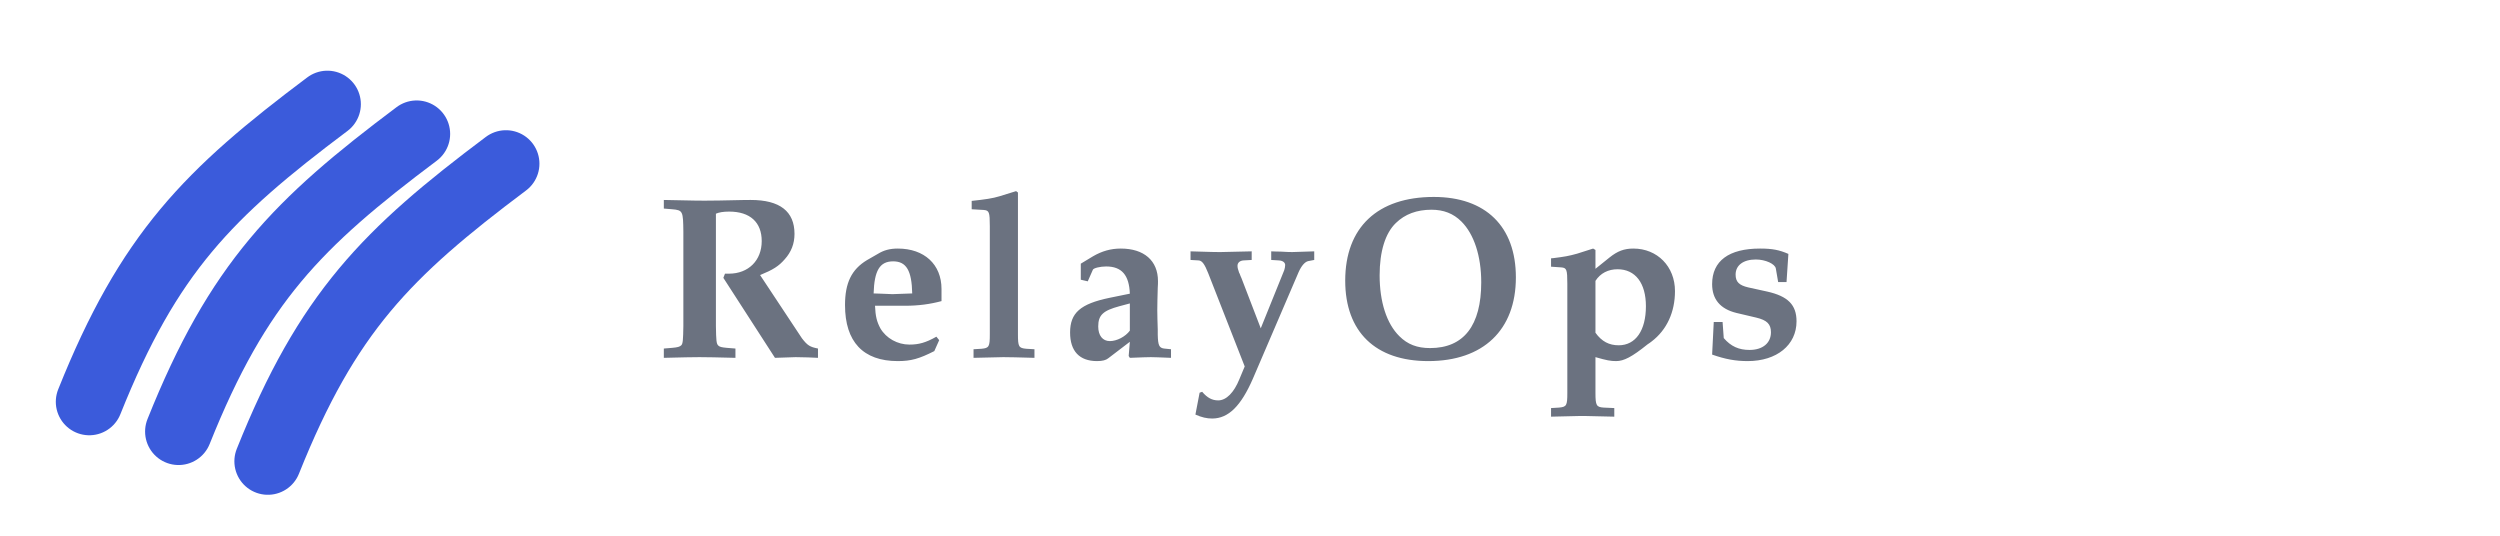
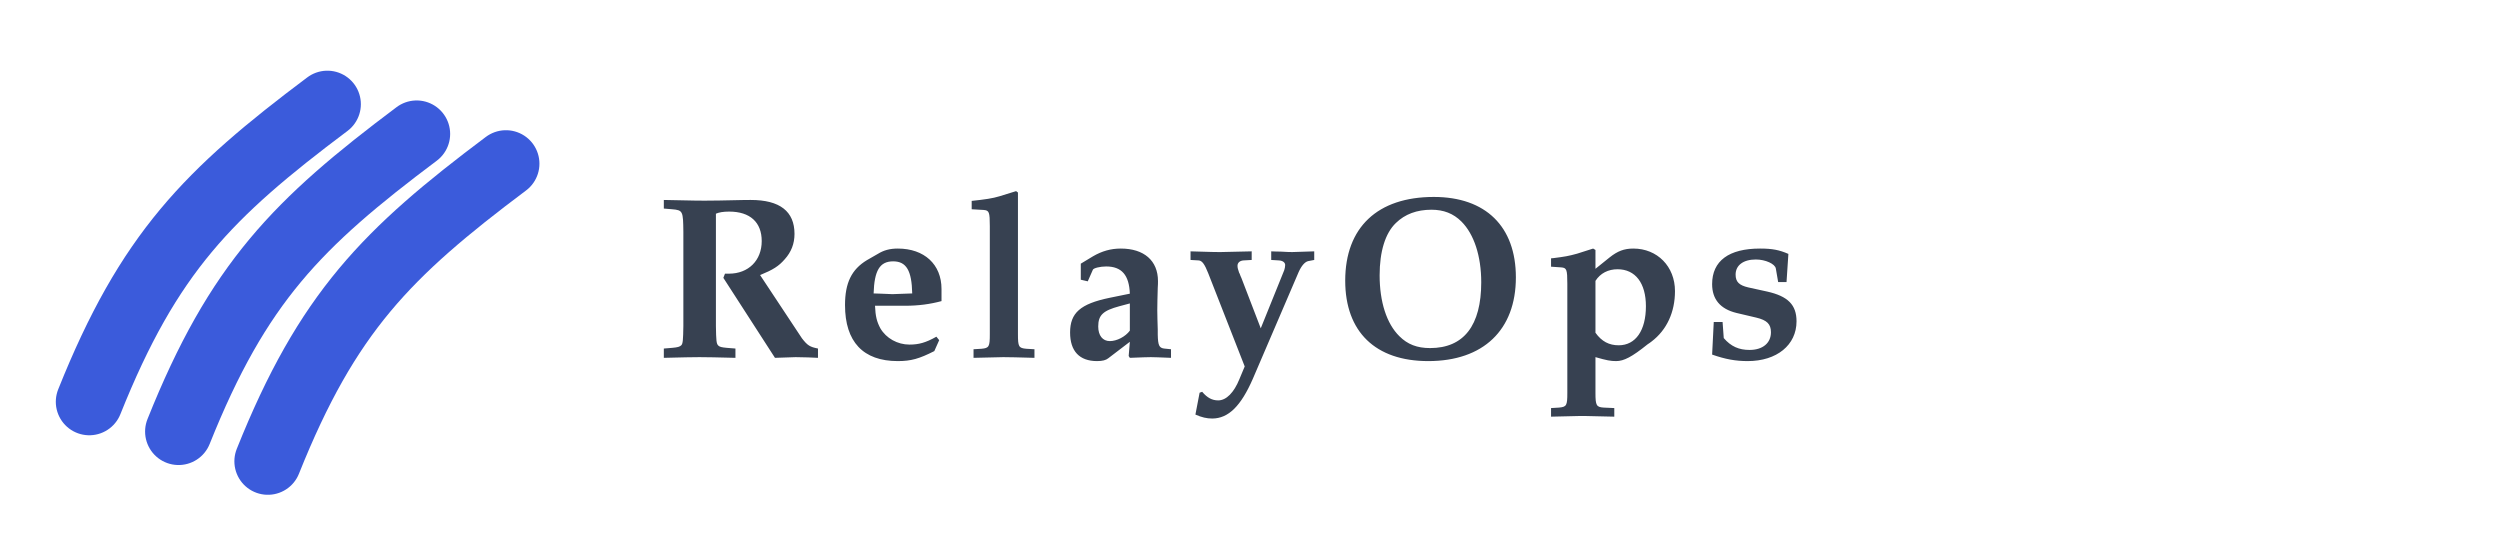
<svg xmlns="http://www.w3.org/2000/svg" width="168" height="36" viewBox="0 0 168 36" role="img" aria-label="RelayOps">
  <g transform="translate(2,3)">
    <path d="M4 24 C8 14, 12 10, 20 4" fill="none" stroke="#3B5BDB" stroke-width="4.5" stroke-linecap="round" />
    <path d="M10 26 C14 16, 18 12, 26 6" fill="none" stroke="#3B5BDB" stroke-width="4.5" stroke-linecap="round" />
    <path d="M16 28 C20 18, 24 14, 32 8" fill="none" stroke="#3B5BDB" stroke-width="4.5" stroke-linecap="round" />
  </g>
-   <text x="44" y="24" fill="#6B7280" font-family="'Palatino Linotype', Palatino, serif" font-size="15.5" font-weight="600" letter-spacing="1.2">RelayOps</text>
+   <text x="44" y="24" fill="#374151" font-family="'Palatino Linotype', Palatino, serif" font-size="15.5" font-weight="600" letter-spacing="1.2">RelayOps</text>
</svg>
